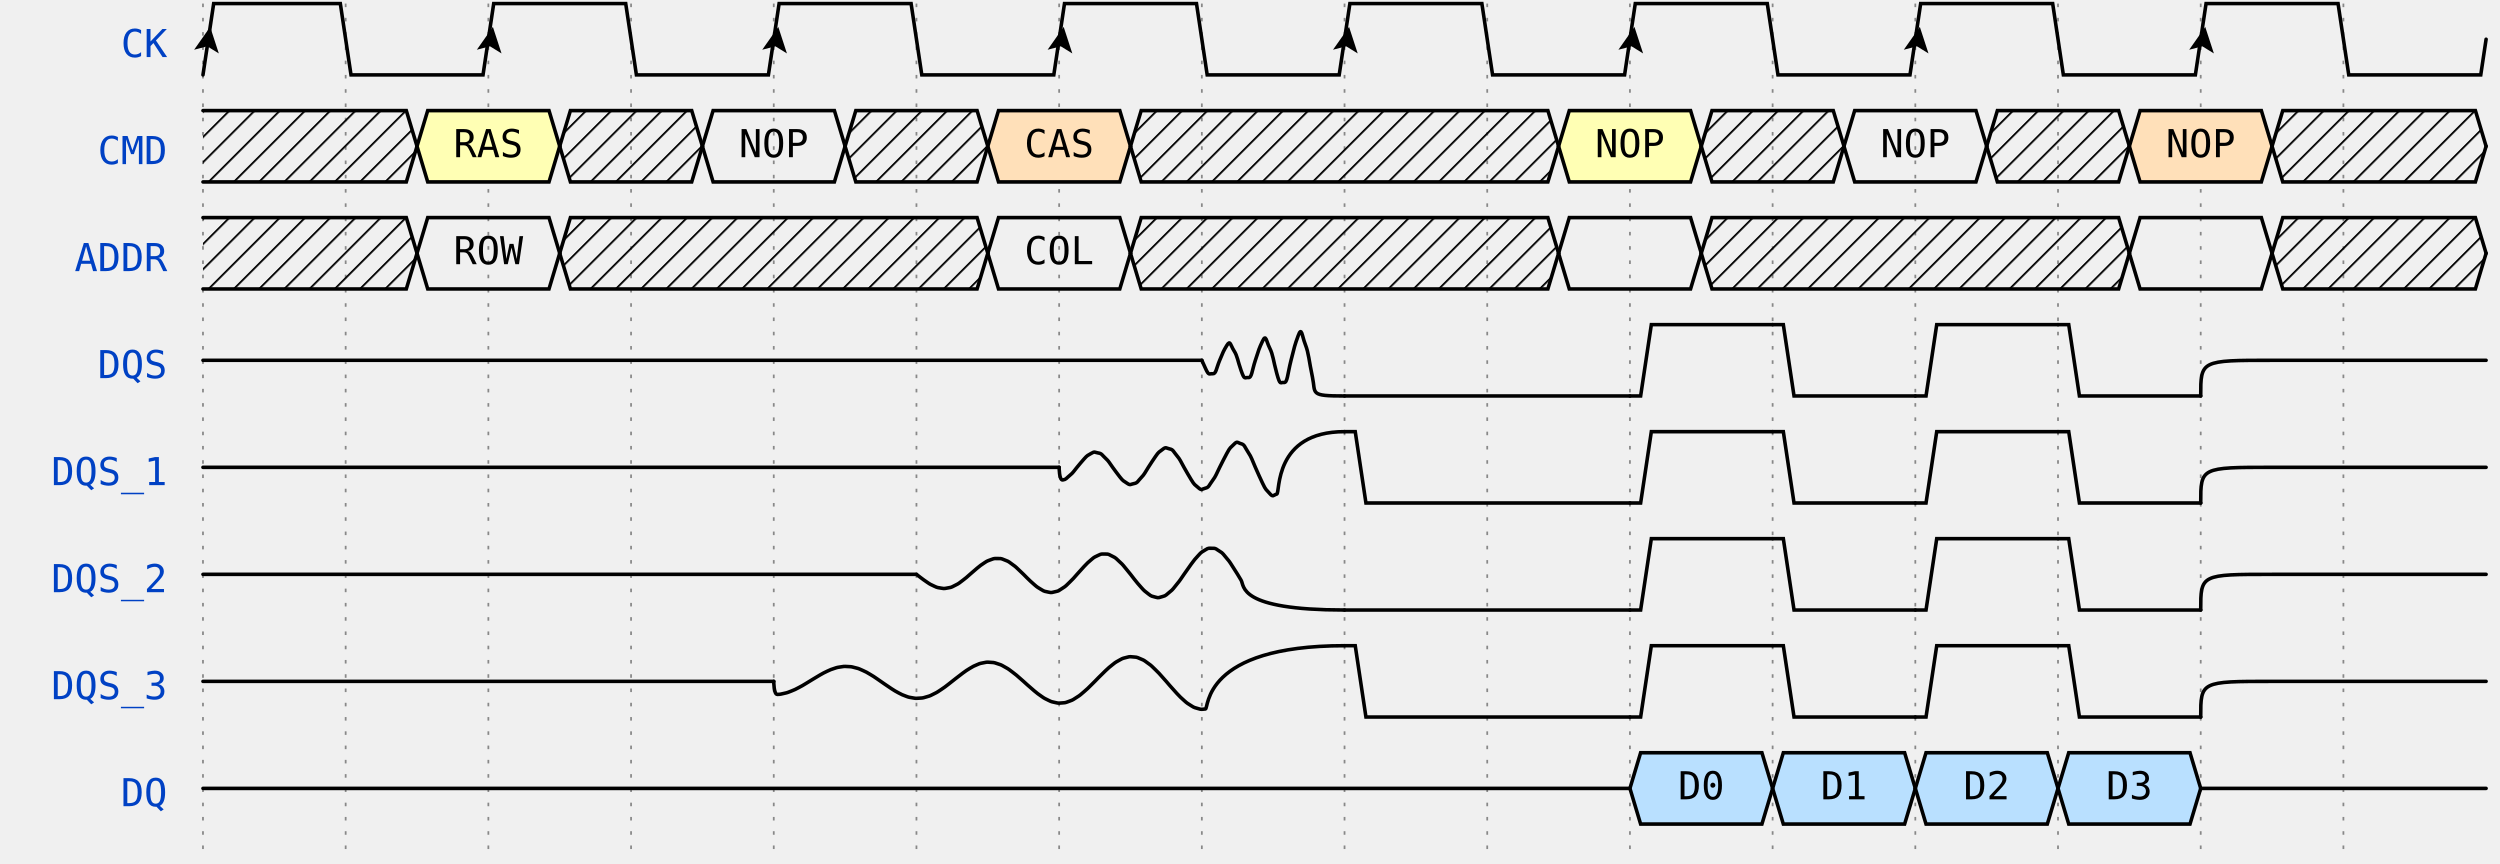
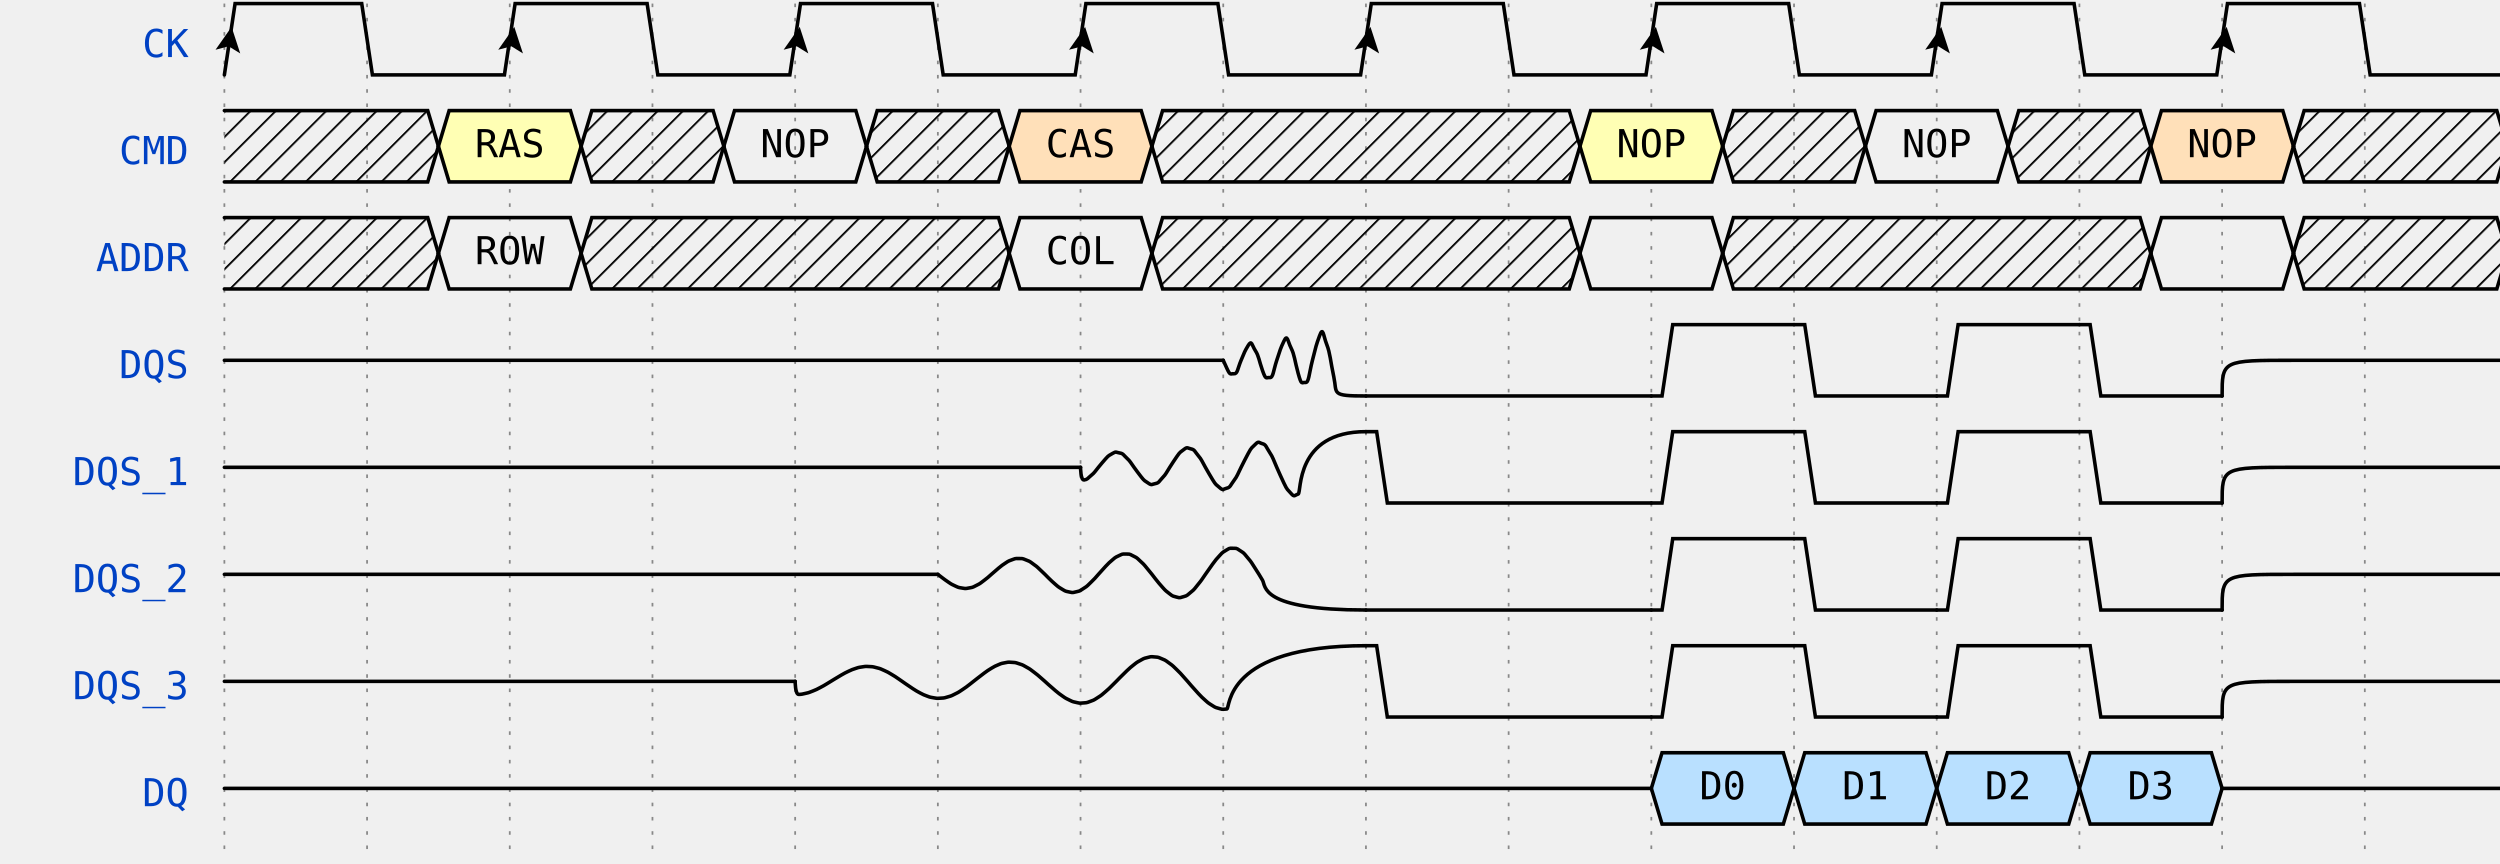
<svg xmlns="http://www.w3.org/2000/svg" width="695" height="240.0" viewBox="-1 -1 697 242.0" overflow="hidden">
  <style>
text{font-size:0.9em;
    font-style:normal;
    font-variant:normal;
    font-weight:500;
    font-stretch:normal;
    text-align:center;
    fill-opacity:1;
    font-family:fira mono, droid sans mono, monospace;}
.muted{fill:#aaa}
.warning{fill:#f6b900}
.error{fill:#f60000}
.info{fill:#0041c4}
.success{fill:#00ab00}
.h1{font-size:18.31px;font-weight:bold}
.border{stroke-width: 1.25px; stroke: #000}
.h2{font-size:14.65px;font-weight:bold}
.h3{font-size:11.72px;font-weight:bold}
.h4{font-size:9.38px;font-weight:bold}
.h5{font-size:7.50px;font-weight:bold}
.h6{font-size:6px;font-weight:bold}
.s0, .s1, .path{fill:none;
    stroke:#000;
    stroke-width:1;
    stroke-linecap:round;
    stroke-linejoin:miter;
    stroke-miterlimit:4;
    stroke-opacity:1;
    stroke-dasharray:none}
.stripe{fill:none;
    stroke:#000;
    stroke-width:0.5;
    stroke-linecap:round;
    stroke-linejoin:miter;
    stroke-miterlimit:4;
    stroke-opacity:1;
    stroke-dasharray:none}
.arrow{fill:#000000;fill-opacity:1;stroke:none}
.hide{fill:#ffffff;fill-opacity:1;stroke:2}
.s3 &gt; polygon {fill:#ffffb4;fill-opacity:1,stroke:none}
.s4 &gt; polygon {fill:#ffe0b9;fill-opacity:1,stroke:none}
.s5 &gt; polygon {fill:#b9e0ff;fill-opacity:1,stroke:none}
.ticks {stroke: rgb(136, 136, 136); stroke-width: 0.5; stroke-dasharray: 1,3;}
.edges {fill:none;stroke:#00F;stroke-width:1}
.edges.arrowhead {marker-start:url(#arrow); overflow:visible;}
.edges.arrowtail {marker-end:url(#arrow); overflow:visible;}
.edges + text {font-size:0.625em; filter: url(#solid); transform: translate(0, 2.5px);}
</style>
  <defs>
    <pattern id="diagonalHatch" width="5" height="5" patternTransform="rotate(45 0 0)" patternUnits="userSpaceOnUse">
      <line x1="0" y1="0" x2="0" y2="5" style="stroke:black; stroke-width:1" />
    </pattern>
    <marker id="arrow" viewBox="0 0 10 10" refX="10" refY="5" markerWidth="7" markerHeight="7" markerUnits="userSpaceOnUse" orient="auto-start-reverse" style="fill:#00F;">
      <path d="M 0 0 L 10 5 L 0 10 z" />
    </marker>
    <filter x="0" y="0" width="1" height="1" id="solid">
      <feFlood flood-color="white" />
      <feComposite in="SourceGraphic" />
    </filter>
  </defs>
  <g id="a">
-     <g id="ticks_15" transform="translate(54, 0)">
+     <g id="ticks_15" transform="translate(60, 0)">
      <path d="m0,0 0,240.0" class="ticks" />
      <path d="m40,0 0,240.0" class="ticks" />
      <path d="m80,0 0,240.0" class="ticks" />
      <path d="m120,0 0,240.0" class="ticks" />
      <path d="m160,0 0,240.0" class="ticks" />
      <path d="m200,0 0,240.0" class="ticks" />
      <path d="m240,0 0,240.0" class="ticks" />
      <path d="m280,0 0,240.0" class="ticks" />
      <path d="m320,0 0,240.0" class="ticks" />
      <path d="m360,0 0,240.0" class="ticks" />
      <path d="m400,0 0,240.0" class="ticks" />
      <path d="m440,0 0,240.0" class="ticks" />
      <path d="m480,0 0,240.0" class="ticks" />
      <path d="m520,0 0,240.0" class="ticks" />
      <path d="m560,0 0,240.0" class="ticks" />
      <path d="m600,0 0,240.0" class="ticks" />
    </g>
-     <g id="CK" transform="translate(54, 0)">
+     <g id="CK" transform="translate(60, 0)">
      <text x="-10" y="15" class="info" text-anchor="end" xml:space="preserve">CK</text>
      <g data-symbol="BRICKS.Pclk" transform="translate(0, 0)" class="s2">
        <path d="M0,20 L3.0,0 L38.5,0 L41.5,20 L78.5,20 L80,10.0" class="path" />
        <path d="M 0 0 L 3.5 7 L 7 0 L 3.5 1.5z" transform="translate(-2.0, 6.5) rotate(-171.4692, 3.5, 3.5)" class="arrow" />
      </g>
      <g data-symbol="BRICKS.Pclk" transform="translate(80, 0)" class="s2">
        <path d="M0,10.0 L1.5,0 L38.5,0 L41.5,20 L78.5,20 L80,10.0" class="path" />
        <path d="M 0 0 L 3.5 7 L 7 0 L 3.5 1.5z" transform="translate(-2.75, 6.5) rotate(-171.4692, 3.5, 3.5)" class="arrow" />
      </g>
      <g data-symbol="BRICKS.Pclk" transform="translate(160, 0)" class="s2">
        <path d="M0,10.0 L1.5,0 L38.5,0 L41.5,20 L78.5,20 L80,10.0" class="path" />
        <path d="M 0 0 L 3.5 7 L 7 0 L 3.5 1.5z" transform="translate(-2.75, 6.5) rotate(-171.4692, 3.5, 3.5)" class="arrow" />
      </g>
      <g data-symbol="BRICKS.Pclk" transform="translate(240, 0)" class="s2">
        <path d="M0,10.0 L1.5,0 L38.5,0 L41.5,20 L78.5,20 L80,10.0" class="path" />
        <path d="M 0 0 L 3.5 7 L 7 0 L 3.5 1.5z" transform="translate(-2.75, 6.5) rotate(-171.4692, 3.5, 3.5)" class="arrow" />
      </g>
      <g data-symbol="BRICKS.Pclk" transform="translate(320, 0)" class="s2">
        <path d="M0,10.0 L1.5,0 L38.5,0 L41.5,20 L78.5,20 L80,10.0" class="path" />
        <path d="M 0 0 L 3.5 7 L 7 0 L 3.5 1.5z" transform="translate(-2.75, 6.5) rotate(-171.4692, 3.5, 3.5)" class="arrow" />
      </g>
      <g data-symbol="BRICKS.Pclk" transform="translate(400, 0)" class="s2">
        <path d="M0,10.0 L1.5,0 L38.5,0 L41.5,20 L78.5,20 L80,10.0" class="path" />
        <path d="M 0 0 L 3.5 7 L 7 0 L 3.5 1.5z" transform="translate(-2.75, 6.5) rotate(-171.4692, 3.5, 3.5)" class="arrow" />
      </g>
      <g data-symbol="BRICKS.Pclk" transform="translate(480, 0)" class="s2">
        <path d="M0,10.0 L1.5,0 L38.5,0 L41.5,20 L78.5,20 L80,10.0" class="path" />
        <path d="M 0 0 L 3.5 7 L 7 0 L 3.5 1.5z" transform="translate(-2.75, 6.5) rotate(-171.4692, 3.5, 3.5)" class="arrow" />
      </g>
      <g data-symbol="BRICKS.Pclk" transform="translate(560, 0)" class="s2">
        <path d="M0,10.0 L1.5,0 L38.5,0 L41.5,20 L78.5,20 L80,10.0" class="path" />
        <path d="M 0 0 L 3.5 7 L 7 0 L 3.5 1.5z" transform="translate(-2.75, 6.5) rotate(-171.4692, 3.5, 3.5)" class="arrow" />
      </g>
    </g>
-     <g id="CMD" transform="translate(54, 30.0)">
+     <g id="CMD" transform="translate(60, 30.0)">
      <text x="-10" y="15" class="info" text-anchor="end" xml:space="preserve">CMD</text>
      <g data-symbol="BRICKS.x" transform="translate(0, 0)" class="s2">
        <polygon points="0,0 3,0 57.0,0 60.0,10.0 57.0,20 3,20 0,20 " fill="url(#diagonalHatch)" />
        <path d="M0,0 L3,0 L57.0,0 L60.0,10.0" class="path" />
        <path d="M0,20 L3,20 L57.0,20 L60.0,10.0" class="path" />
      </g>
      <g data-symbol="BRICKS.data" transform="translate(60.0, 0)" class="s3">
        <polygon points="0,10.0 3,0 37,0 40,10.0 37,20 3,20 0,10.0 " fill="none" />
        <path d="M0,10.0 L3,0 L37,0 L40,10.0" class="path" />
        <path d="M0,10.0 L3,20 L37,20 L40,10.0" class="path" />
        <text x="20.0" y="10.0" text-anchor="middle" dominant-baseline="middle" alignment-baseline="central">RAS</text>
      </g>
      <g data-symbol="BRICKS.x" transform="translate(100.0, 0)" class="s2">
        <polygon points="0,10.0 3,0 37,0 40,10.0 37,20 3,20 0,10.0 " fill="url(#diagonalHatch)" />
        <path d="M0,10.0 L3,0 L37,0 L40,10.0" class="path" />
        <path d="M0,10.0 L3,20 L37,20 L40,10.0" class="path" />
      </g>
      <g data-symbol="BRICKS.data" transform="translate(140.0, 0)" class="s2">
        <polygon points="0,10.0 3,0 37,0 40,10.0 37,20 3,20 0,10.0 " fill="none" />
        <path d="M0,10.0 L3,0 L37,0 L40,10.0" class="path" />
        <path d="M0,10.0 L3,20 L37,20 L40,10.0" class="path" />
        <text x="20.0" y="10.0" text-anchor="middle" dominant-baseline="middle" alignment-baseline="central">NOP</text>
      </g>
      <g data-symbol="BRICKS.x" transform="translate(180.0, 0)" class="s2">
        <polygon points="0,10.0 3,0 37,0 40,10.0 37,20 3,20 0,10.0 " fill="url(#diagonalHatch)" />
        <path d="M0,10.0 L3,0 L37,0 L40,10.0" class="path" />
        <path d="M0,10.0 L3,20 L37,20 L40,10.0" class="path" />
      </g>
      <g data-symbol="BRICKS.data" transform="translate(220.0, 0)" class="s4">
        <polygon points="0,10.0 3,0 37,0 40,10.0 37,20 3,20 0,10.0 " fill="none" />
        <path d="M0,10.0 L3,0 L37,0 L40,10.0" class="path" />
        <path d="M0,10.0 L3,20 L37,20 L40,10.0" class="path" />
        <text x="20.0" y="10.0" text-anchor="middle" dominant-baseline="middle" alignment-baseline="central">CAS</text>
      </g>
      <g data-symbol="BRICKS.x" transform="translate(260.0, 0)" class="s2">
        <polygon points="0,10.0 3,0 117,0 120,10.0 117,20 3,20 0,10.0 " fill="url(#diagonalHatch)" />
        <path d="M0,10.0 L3,0 L117,0 L120,10.0" class="path" />
        <path d="M0,10.0 L3,20 L117,20 L120,10.0" class="path" />
      </g>
      <g data-symbol="BRICKS.data" transform="translate(380.0, 0)" class="s3">
        <polygon points="0,10.0 3,0 37,0 40,10.0 37,20 3,20 0,10.0 " fill="none" />
        <path d="M0,10.0 L3,0 L37,0 L40,10.0" class="path" />
        <path d="M0,10.0 L3,20 L37,20 L40,10.0" class="path" />
        <text x="20.0" y="10.0" text-anchor="middle" dominant-baseline="middle" alignment-baseline="central">NOP</text>
      </g>
      <g data-symbol="BRICKS.x" transform="translate(420.0, 0)" class="s2">
        <polygon points="0,10.0 3,0 37,0 40,10.0 37,20 3,20 0,10.0 " fill="url(#diagonalHatch)" />
        <path d="M0,10.0 L3,0 L37,0 L40,10.0" class="path" />
        <path d="M0,10.0 L3,20 L37,20 L40,10.0" class="path" />
      </g>
      <g data-symbol="BRICKS.data" transform="translate(460.0, 0)" class="s2">
        <polygon points="0,10.0 3,0 37,0 40,10.0 37,20 3,20 0,10.0 " fill="none" />
        <path d="M0,10.0 L3,0 L37,0 L40,10.0" class="path" />
        <path d="M0,10.0 L3,20 L37,20 L40,10.0" class="path" />
        <text x="20.0" y="10.0" text-anchor="middle" dominant-baseline="middle" alignment-baseline="central">NOP</text>
      </g>
      <g data-symbol="BRICKS.x" transform="translate(500.0, 0)" class="s2">
        <polygon points="0,10.0 3,0 37,0 40,10.0 37,20 3,20 0,10.0 " fill="url(#diagonalHatch)" />
        <path d="M0,10.0 L3,0 L37,0 L40,10.0" class="path" />
        <path d="M0,10.0 L3,20 L37,20 L40,10.0" class="path" />
      </g>
      <g data-symbol="BRICKS.data" transform="translate(540.0, 0)" class="s4">
        <polygon points="0,10.0 3,0 37,0 40,10.0 37,20 3,20 0,10.0 " fill="none" />
        <path d="M0,10.0 L3,0 L37,0 L40,10.0" class="path" />
        <path d="M0,10.0 L3,20 L37,20 L40,10.0" class="path" />
        <text x="20.0" y="10.0" text-anchor="middle" dominant-baseline="middle" alignment-baseline="central">NOP</text>
      </g>
      <g data-symbol="BRICKS.x" transform="translate(580.0, 0)" class="s2">
        <polygon points="0,10.0 3,0 57.0,0 60.0,10.0 57.0,20 3,20 0,10.0 " fill="url(#diagonalHatch)" />
        <path d="M0,10.0 L3,0 L57.0,0 L60.0,10.0" class="path" />
        <path d="M0,10.0 L3,20 L57.0,20 L60.0,10.0" class="path" />
      </g>
    </g>
-     <g id="ADDR" transform="translate(54, 60.0)">
+     <g id="ADDR" transform="translate(60, 60.0)">
      <text x="-10" y="15" class="info" text-anchor="end" xml:space="preserve">ADDR</text>
      <g data-symbol="BRICKS.x" transform="translate(0, 0)" class="s2">
        <polygon points="0,0 3,0 57.0,0 60.0,10.0 57.0,20 3,20 0,20 " fill="url(#diagonalHatch)" />
        <path d="M0,0 L3,0 L57.0,0 L60.0,10.0" class="path" />
        <path d="M0,20 L3,20 L57.0,20 L60.0,10.0" class="path" />
      </g>
      <g data-symbol="BRICKS.data" transform="translate(60.0, 0)" class="s2">
        <polygon points="0,10.0 3,0 37,0 40,10.0 37,20 3,20 0,10.0 " fill="none" />
        <path d="M0,10.0 L3,0 L37,0 L40,10.0" class="path" />
        <path d="M0,10.0 L3,20 L37,20 L40,10.0" class="path" />
        <text x="20.0" y="10.0" text-anchor="middle" dominant-baseline="middle" alignment-baseline="central">ROW</text>
      </g>
      <g data-symbol="BRICKS.x" transform="translate(100.0, 0)" class="s2">
        <polygon points="0,10.0 3,0 117,0 120,10.0 117,20 3,20 0,10.0 " fill="url(#diagonalHatch)" />
        <path d="M0,10.0 L3,0 L117,0 L120,10.0" class="path" />
        <path d="M0,10.0 L3,20 L117,20 L120,10.0" class="path" />
      </g>
      <g data-symbol="BRICKS.data" transform="translate(220.0, 0)" class="s2">
        <polygon points="0,10.0 3,0 37,0 40,10.0 37,20 3,20 0,10.0 " fill="none" />
        <path d="M0,10.0 L3,0 L37,0 L40,10.0" class="path" />
        <path d="M0,10.0 L3,20 L37,20 L40,10.0" class="path" />
        <text x="20.0" y="10.0" text-anchor="middle" dominant-baseline="middle" alignment-baseline="central">COL</text>
      </g>
      <g data-symbol="BRICKS.x" transform="translate(260.0, 0)" class="s2">
        <polygon points="0,10.0 3,0 117,0 120,10.0 117,20 3,20 0,10.0 " fill="url(#diagonalHatch)" />
        <path d="M0,10.0 L3,0 L117,0 L120,10.0" class="path" />
        <path d="M0,10.0 L3,20 L117,20 L120,10.0" class="path" />
      </g>
      <g data-symbol="BRICKS.data" transform="translate(380.0, 0)" class="s2">
        <polygon points="0,10.0 3,0 37,0 40,10.0 37,20 3,20 0,10.0 " fill="none" />
        <path d="M0,10.0 L3,0 L37,0 L40,10.0" class="path" />
        <path d="M0,10.0 L3,20 L37,20 L40,10.0" class="path" />
      </g>
      <g data-symbol="BRICKS.x" transform="translate(420.0, 0)" class="s2">
        <polygon points="0,10.0 3,0 117,0 120,10.0 117,20 3,20 0,10.0 " fill="url(#diagonalHatch)" />
        <path d="M0,10.0 L3,0 L117,0 L120,10.0" class="path" />
        <path d="M0,10.0 L3,20 L117,20 L120,10.0" class="path" />
      </g>
      <g data-symbol="BRICKS.data" transform="translate(540.0, 0)" class="s2">
        <polygon points="0,10.0 3,0 37,0 40,10.0 37,20 3,20 0,10.0 " fill="none" />
        <path d="M0,10.0 L3,0 L37,0 L40,10.0" class="path" />
        <path d="M0,10.0 L3,20 L37,20 L40,10.0" class="path" />
      </g>
      <g data-symbol="BRICKS.x" transform="translate(580.0, 0)" class="s2">
        <polygon points="0,10.0 3,0 57.0,0 60.0,10.0 57.0,20 3,20 0,10.0 " fill="url(#diagonalHatch)" />
        <path d="M0,10.0 L3,0 L57.0,0 L60.0,10.0" class="path" />
        <path d="M0,10.0 L3,20 L57.0,20 L60.0,10.0" class="path" />
      </g>
    </g>
-     <g id="DQS" transform="translate(54, 90.0)">
+     <g id="DQS" transform="translate(60, 90.0)">
      <text x="-10" y="15" class="info" text-anchor="end" xml:space="preserve">DQS</text>
      <g data-symbol="BRICKS.highz" transform="translate(0, 0)" class="s2">
        <path d="M0,10.0 C1.5,10.0 1.5,10.0 20,10.0 L280,10.0" class="path" />
      </g>
      <g data-symbol="BRICKS.meta" transform="translate(280, 0)" class="s2">
        <path d="M0,10.0 S0,10.0 1,12.217 2,13.678 3,13.771 4,12.39 5,10.0 6,7.488 7,5.832 8,5.727 9,7.292 10,10 11,12.847 12,14.723 13,14.842 14,13.069 15,10 16,6.774 17,4.648 18,4.513 19,6.523 20,10 21,13.655 22,16.064 23,16.218 24,13.94 25,10 26,5.858 27,3.128 28,2.954 29,5.535 30,10 31,14.694 S30.0,20 40,20" class="path" />
      </g>
      <g data-symbol="BRICKS.zero" transform="translate(320, 0)" class="s2">
        <path d="M0,20 L3,20 L6,20 L80,20" class="path" />
      </g>
      <g data-symbol="BRICKS.one" transform="translate(400, 0)" class="s2">
        <path d="M0,20 L3,20 L6,0 L40,0" class="path" />
      </g>
      <g data-symbol="BRICKS.zero" transform="translate(440, 0)" class="s2">
        <path d="M0,0 L3,0 L6,20 L40,20" class="path" />
      </g>
      <g data-symbol="BRICKS.one" transform="translate(480, 0)" class="s2">
        <path d="M0,20 L3,20 L6,0 L40,0" class="path" />
      </g>
      <g data-symbol="BRICKS.zero" transform="translate(520, 0)" class="s2">
        <path d="M0,0 L3,0 L6,20 L40,20" class="path" />
      </g>
      <g data-symbol="BRICKS.highz" transform="translate(560, 0)" class="s2">
        <path d="M0,20 C0.0,10.0 0.0,10.0 20,10.0 L80,10.0" class="path" />
      </g>
    </g>
-     <g id="DQS_1" transform="translate(54, 120.0)">
+     <g id="DQS_1" transform="translate(60, 120.0)">
      <text x="-10" y="15" class="info" text-anchor="end" xml:space="preserve">DQS_1</text>
      <g data-symbol="BRICKS.highz" transform="translate(0, 0)" class="s2">
        <path d="M0,10.0 C1.5,10.0 1.5,10.0 20,10.0 L240,10.0" class="path" />
      </g>
      <g data-symbol="BRICKS.Meta" transform="translate(240, 0)" class="s2">
        <path d="M0,10.0 S0,13.679 1,13.543 2,13.052 3,12.245 4,11.195 5,10.0 6,8.775 7,7.64 8,6.711 9,6.085 10,5.831 11,5.986 12,6.542 13,7.456 14,8.646 15,10 16,11.389 17,12.674 18,13.727 19,14.437 20,14.724 21,14.549 22,13.918 23,12.883 24,11.535 25,10 26,8.427 27,6.97 28,5.777 29,4.973 30,4.647 31,4.845 32,5.56 33,6.734 34,8.261 35,10 36,11.783 37,13.434 38,14.786 39,15.697 40,16.065 41,15.841 42,15.031 43,13.701 44,11.97 45,10 46,7.98 47,6.109 48,4.577 49,3.545 50,3.127 51,3.381 52,4.299 53,5.806 54,7.767 55,10 56,12.289 57,14.409 58,16.145 59,17.315 60,17.788 61,17.5 S60.0,0 80,0" class="path" />
      </g>
      <g data-symbol="BRICKS.zero" transform="translate(320, 0)" class="s2">
        <path d="M0,0 L3,0 L6,20 L80,20" class="path" />
      </g>
      <g data-symbol="BRICKS.one" transform="translate(400, 0)" class="s2">
        <path d="M0,20 L3,20 L6,0 L40,0" class="path" />
      </g>
      <g data-symbol="BRICKS.zero" transform="translate(440, 0)" class="s2">
        <path d="M0,0 L3,0 L6,20 L40,20" class="path" />
      </g>
      <g data-symbol="BRICKS.one" transform="translate(480, 0)" class="s2">
        <path d="M0,20 L3,20 L6,0 L40,0" class="path" />
      </g>
      <g data-symbol="BRICKS.zero" transform="translate(520, 0)" class="s2">
        <path d="M0,0 L3,0 L6,20 L40,20" class="path" />
      </g>
      <g data-symbol="BRICKS.highz" transform="translate(560, 0)" class="s2">
        <path d="M0,20 C0.0,10.0 0.0,10.0 20,10.0 L80,10.0" class="path" />
      </g>
    </g>
-     <g id="DQS_2" transform="translate(54, 150.0)">
+     <g id="DQS_2" transform="translate(60, 150.0)">
      <text x="-10" y="15" class="info" text-anchor="end" xml:space="preserve">DQS_2</text>
      <g data-symbol="BRICKS.highz" transform="translate(0, 0)" class="s2">
        <path d="M0,10.0 C1.5,10.0 1.5,10.0 20,10.0 L200,10.0" class="path" />
      </g>
      <g data-symbol="BRICKS.meta" transform="translate(200, 0)" class="s2">
        <path d="M0,10.0 S0,10.0 1,10.771 2,11.521 3,12.217 4,12.827 5,13.321 6,13.678 7,13.878 8,13.911 9,13.771 10,13.463 11,12.996 12,12.39 13,11.668 14,10.86 15,10 16,9.126 17,8.276 18,7.488 19,6.797 20,6.236 21,5.832 22,5.605 23,5.568 24,5.727 25,6.076 26,6.605 27,7.292 28,8.11 29,9.026 30,10 31,10.99 32,11.954 33,12.847 34,13.629 35,14.265 36,14.723 37,14.98 38,15.022 39,14.842 40,14.446 41,13.847 42,13.069 43,12.141 44,11.104 45,10 46,8.878 47,7.786 48,6.774 49,5.887 50,5.167 51,4.648 52,4.357 53,4.31 54,4.513 55,4.962 56,5.64 57,6.523 58,7.574 59,8.749 60,10 61,11.272 62,12.508 63,13.655 64,14.66 65,15.476 66,16.064 67,16.394 68,16.448 69,16.218 70,15.709 71,14.94 72,13.94 73,12.749 74,11.417 75,10 76,8.559 77,7.158 78,5.858 79,4.719 80,3.795 81,3.128 82,2.754 83,2.694 84,2.954 85,3.531 86,4.402 87,5.535 88,6.885 89,8.394 90,10 91,11.633 S90.0,20 120,20" class="path" />
      </g>
      <g data-symbol="BRICKS.zero" transform="translate(320, 0)" class="s2">
        <path d="M0,20 L3,20 L6,20 L80,20" class="path" />
      </g>
      <g data-symbol="BRICKS.one" transform="translate(400, 0)" class="s2">
        <path d="M0,20 L3,20 L6,0 L40,0" class="path" />
      </g>
      <g data-symbol="BRICKS.zero" transform="translate(440, 0)" class="s2">
        <path d="M0,0 L3,0 L6,20 L40,20" class="path" />
      </g>
      <g data-symbol="BRICKS.one" transform="translate(480, 0)" class="s2">
        <path d="M0,20 L3,20 L6,0 L40,0" class="path" />
      </g>
      <g data-symbol="BRICKS.zero" transform="translate(520, 0)" class="s2">
        <path d="M0,0 L3,0 L6,20 L40,20" class="path" />
      </g>
      <g data-symbol="BRICKS.highz" transform="translate(560, 0)" class="s2">
        <path d="M0,20 C0.0,10.0 0.0,10.0 20,10.0 L80,10.0" class="path" />
      </g>
    </g>
-     <g id="DQS_3" transform="translate(54, 180.0)">
+     <g id="DQS_3" transform="translate(60, 180.0)">
      <text x="-10" y="15" class="info" text-anchor="end" xml:space="preserve">DQS_3</text>
      <g data-symbol="BRICKS.highz" transform="translate(0, 0)" class="s2">
        <path d="M0,10.0 C1.5,10.0 1.5,10.0 20,10.0 L160,10.0" class="path" />
      </g>
      <g data-symbol="BRICKS.Meta" transform="translate(160, 0)" class="s2">
        <path d="M0,10.0 S0,13.679 1,13.656 2,13.543 3,13.34 4,13.052 5,12.684 6,12.245 7,11.745 8,11.195 9,10.609 10,10.0 11,9.384 12,8.775 13,8.188 14,7.64 15,7.143 16,6.711 17,6.355 18,6.085 19,5.908 20,5.831 21,5.857 22,5.986 23,6.215 24,6.542 25,6.959 26,7.456 27,8.023 28,8.646 29,9.31 30,10 31,10.699 32,11.389 33,12.053 34,12.674 35,13.237 36,13.727 37,14.131 38,14.437 39,14.636 40,14.724 41,14.695 42,14.549 43,14.288 44,13.918 45,13.446 46,12.883 47,12.24 48,11.535 49,10.782 50,10 51,9.208 52,8.427 53,7.674 54,6.97 55,6.332 56,5.777 57,5.319 58,4.973 59,4.746 60,4.647 61,4.68 62,4.845 63,5.141 64,5.56 65,6.095 66,6.734 67,7.461 68,8.261 69,9.114 70,10 71,10.897 72,11.783 73,12.636 74,13.434 75,14.157 76,14.786 77,15.304 78,15.697 79,15.953 80,16.065 81,16.028 82,15.841 83,15.507 84,15.031 85,14.425 86,13.701 87,12.877 88,11.97 89,11.004 90,10 91,8.984 92,7.98 93,7.013 94,6.109 95,5.29 96,4.577 97,3.99 98,3.545 99,3.254 100,3.127 101,3.169 102,3.381 103,3.76 104,4.299 105,4.986 106,5.806 107,6.74 108,7.767 109,8.863 110,10 111,11.152 112,12.289 113,13.384 114,14.409 115,15.338 116,16.145 117,16.81 118,17.315 119,17.644 120,17.788 121,17.74 S120.0,0 160,0" class="path" />
      </g>
      <g data-symbol="BRICKS.zero" transform="translate(320, 0)" class="s2">
        <path d="M0,0 L3,0 L6,20 L80,20" class="path" />
      </g>
      <g data-symbol="BRICKS.one" transform="translate(400, 0)" class="s2">
        <path d="M0,20 L3,20 L6,0 L40,0" class="path" />
      </g>
      <g data-symbol="BRICKS.zero" transform="translate(440, 0)" class="s2">
        <path d="M0,0 L3,0 L6,20 L40,20" class="path" />
      </g>
      <g data-symbol="BRICKS.one" transform="translate(480, 0)" class="s2">
        <path d="M0,20 L3,20 L6,0 L40,0" class="path" />
      </g>
      <g data-symbol="BRICKS.zero" transform="translate(520, 0)" class="s2">
        <path d="M0,0 L3,0 L6,20 L40,20" class="path" />
      </g>
      <g data-symbol="BRICKS.highz" transform="translate(560, 0)" class="s2">
        <path d="M0,20 C0.0,10.0 0.0,10.0 20,10.0 L80,10.0" class="path" />
      </g>
    </g>
-     <g id="DQ" transform="translate(54, 210.0)">
+     <g id="DQ" transform="translate(60, 210.0)">
      <text x="-10" y="15" class="info" text-anchor="end" xml:space="preserve">DQ</text>
      <g data-symbol="BRICKS.highz" transform="translate(0, 0)" class="s2">
        <path d="M0,10.0 C1.5,10.0 1.5,10.0 20,10.0 L400,10.0" class="path" />
      </g>
      <g data-symbol="BRICKS.data" transform="translate(400, 0)" class="s5">
        <polygon points="0,10.0 3,0 37,0 40,10.0 37,20 3,20 0,10.0 " fill="none" />
        <path d="M0,10.0 L3,0 L37,0 L40,10.0" class="path" />
        <path d="M0,10.0 L3,20 L37,20 L40,10.0" class="path" />
        <text x="20.0" y="10.0" text-anchor="middle" dominant-baseline="middle" alignment-baseline="central">D0</text>
      </g>
      <g data-symbol="BRICKS.data" transform="translate(440, 0)" class="s5">
        <polygon points="0,10.0 3,0 37,0 40,10.0 37,20 3,20 0,10.0 " fill="none" />
        <path d="M0,10.0 L3,0 L37,0 L40,10.0" class="path" />
        <path d="M0,10.0 L3,20 L37,20 L40,10.0" class="path" />
        <text x="20.0" y="10.0" text-anchor="middle" dominant-baseline="middle" alignment-baseline="central">D1</text>
      </g>
      <g data-symbol="BRICKS.data" transform="translate(480, 0)" class="s5">
        <polygon points="0,10.0 3,0 37,0 40,10.0 37,20 3,20 0,10.0 " fill="none" />
        <path d="M0,10.0 L3,0 L37,0 L40,10.0" class="path" />
        <path d="M0,10.0 L3,20 L37,20 L40,10.0" class="path" />
        <text x="20.0" y="10.0" text-anchor="middle" dominant-baseline="middle" alignment-baseline="central">D2</text>
      </g>
      <g data-symbol="BRICKS.data" transform="translate(520, 0)" class="s5">
        <polygon points="0,10.0 3,0 37,0 40,10.0 37,20 3,20 0,10.0 " fill="none" />
        <path d="M0,10.0 L3,0 L37,0 L40,10.0" class="path" />
        <path d="M0,10.0 L3,20 L37,20 L40,10.0" class="path" />
        <text x="20.0" y="10.0" text-anchor="middle" dominant-baseline="middle" alignment-baseline="central">D3</text>
      </g>
      <g data-symbol="BRICKS.highz" transform="translate(560, 0)" class="s2">
        <path d="M0,10.0 C1.5,10.0 1.5,10.0 20,10.0 L80,10.0" class="path" />
      </g>
    </g>
  </g>
-   <g id="edges" transform="translate(54, 0)">
+   <g id="edges" transform="translate(60, 0)">
</g>
</svg>
